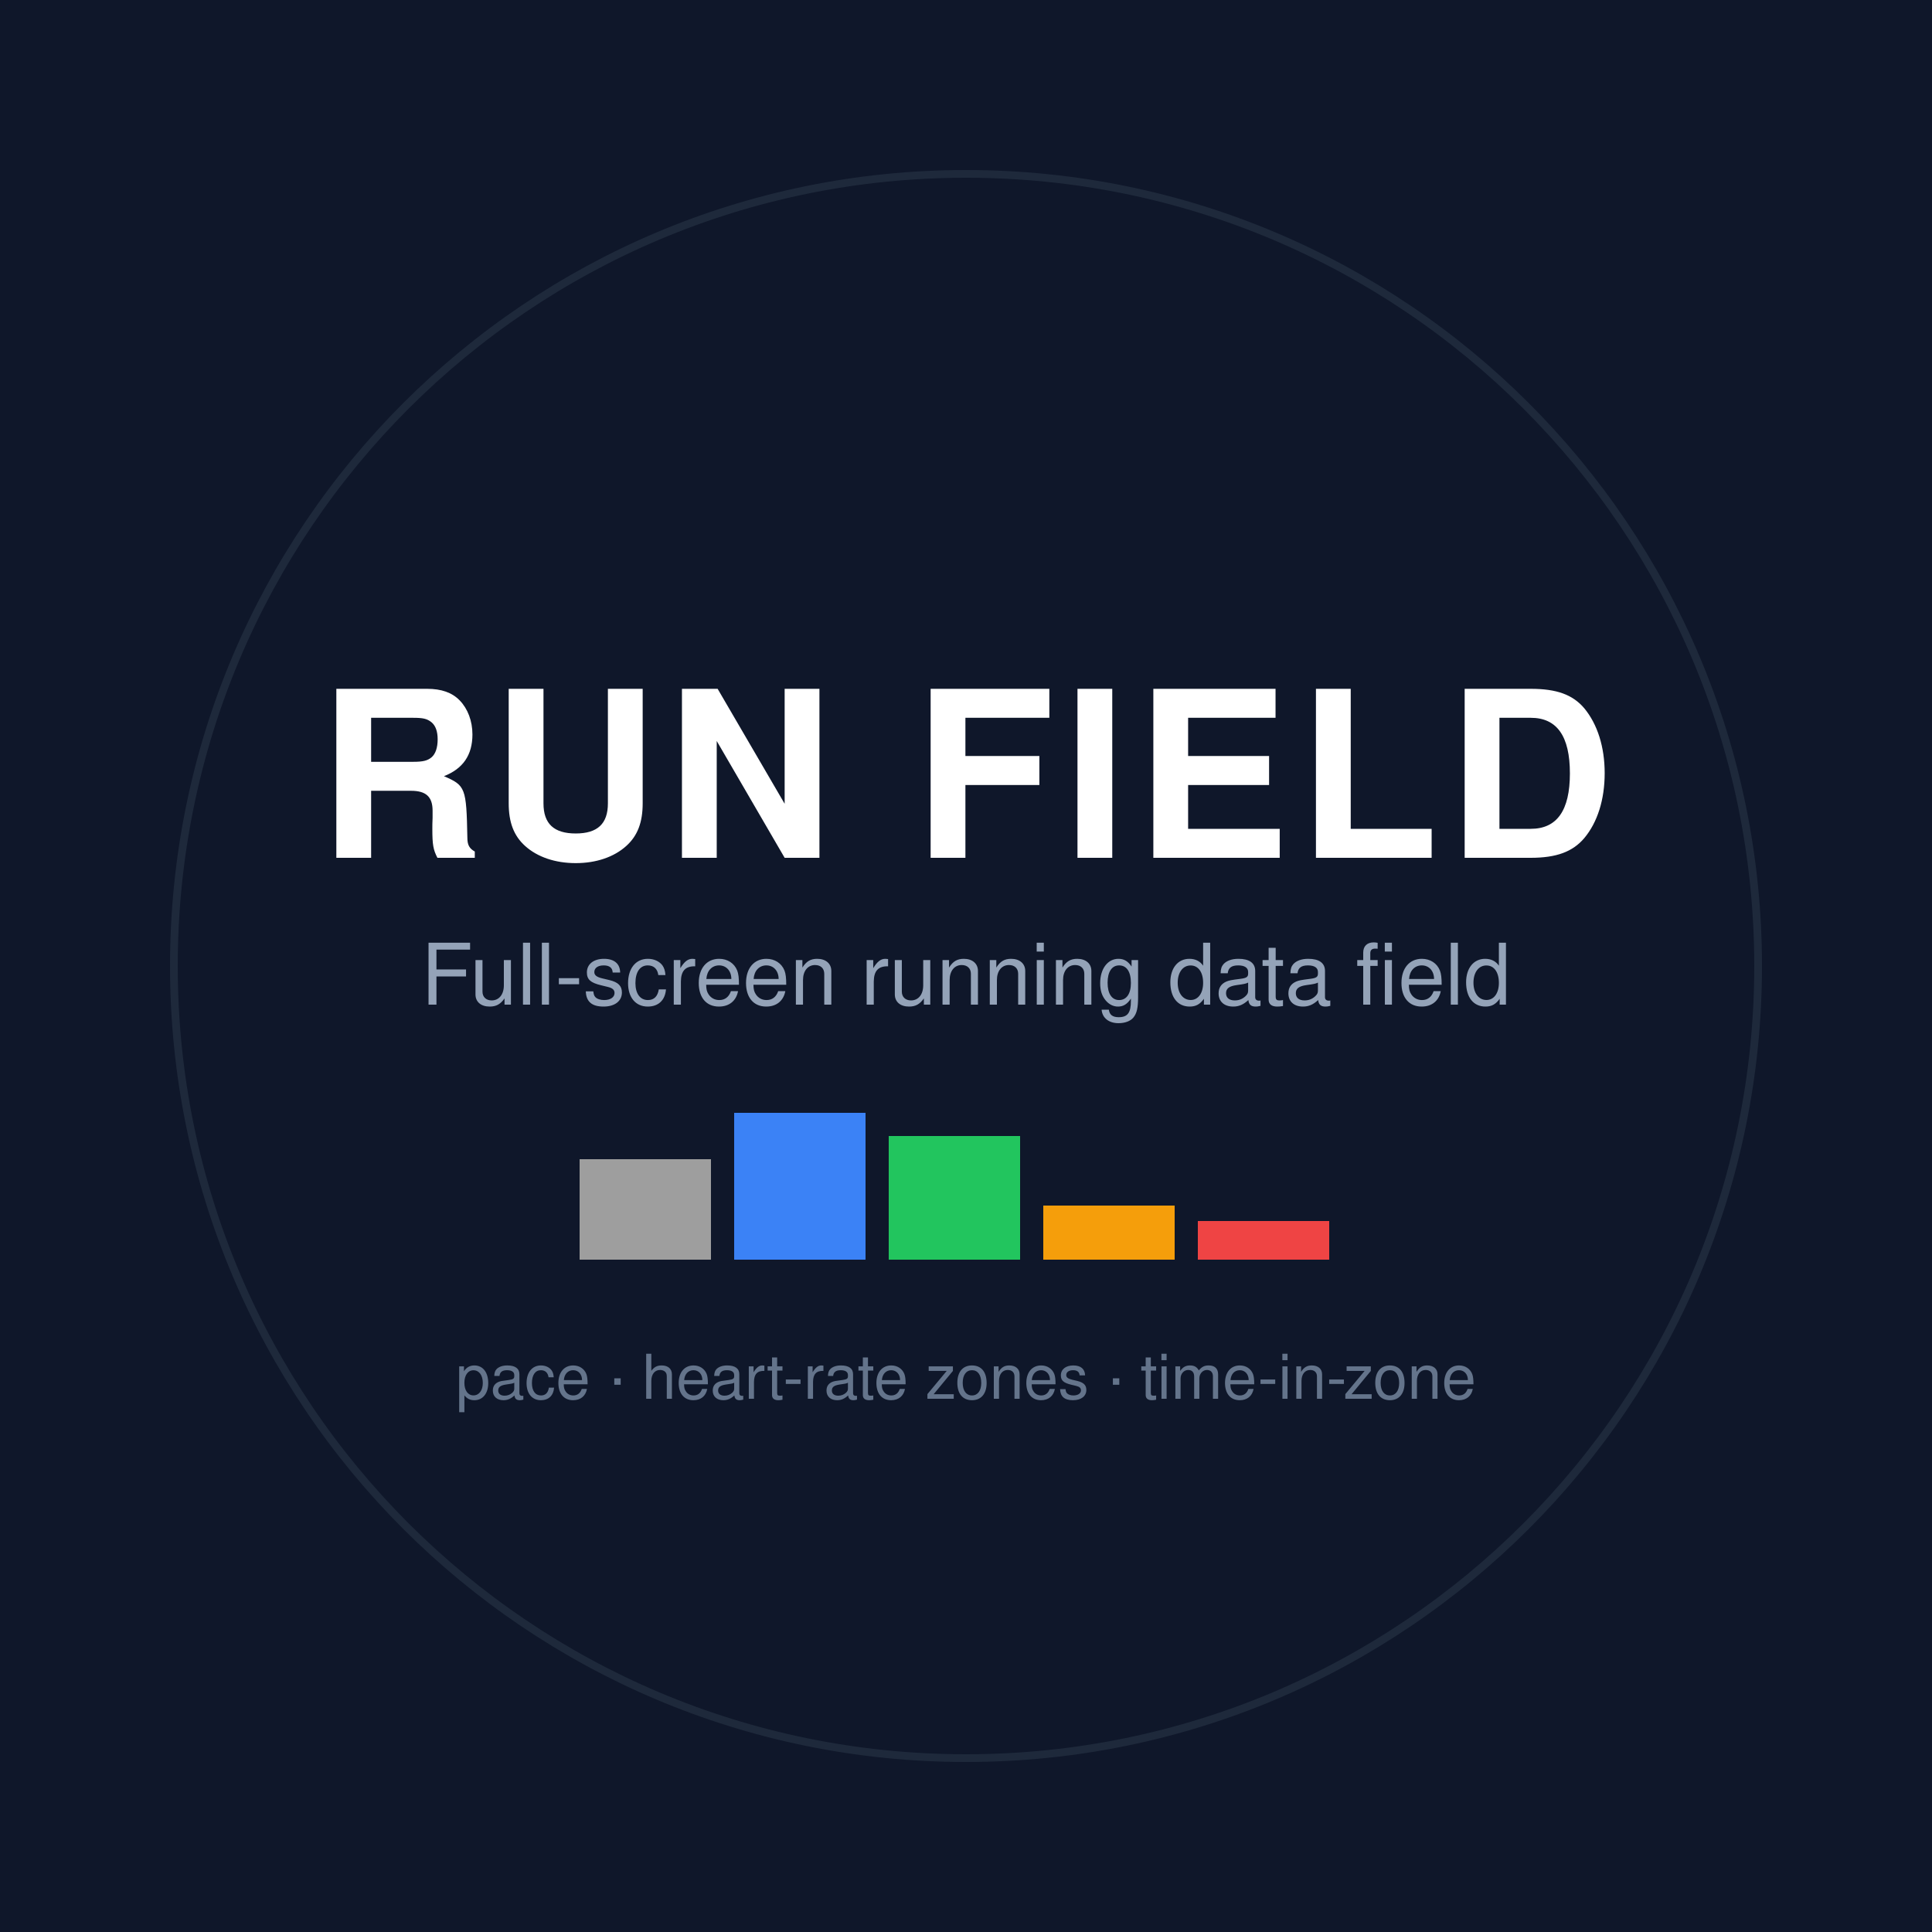
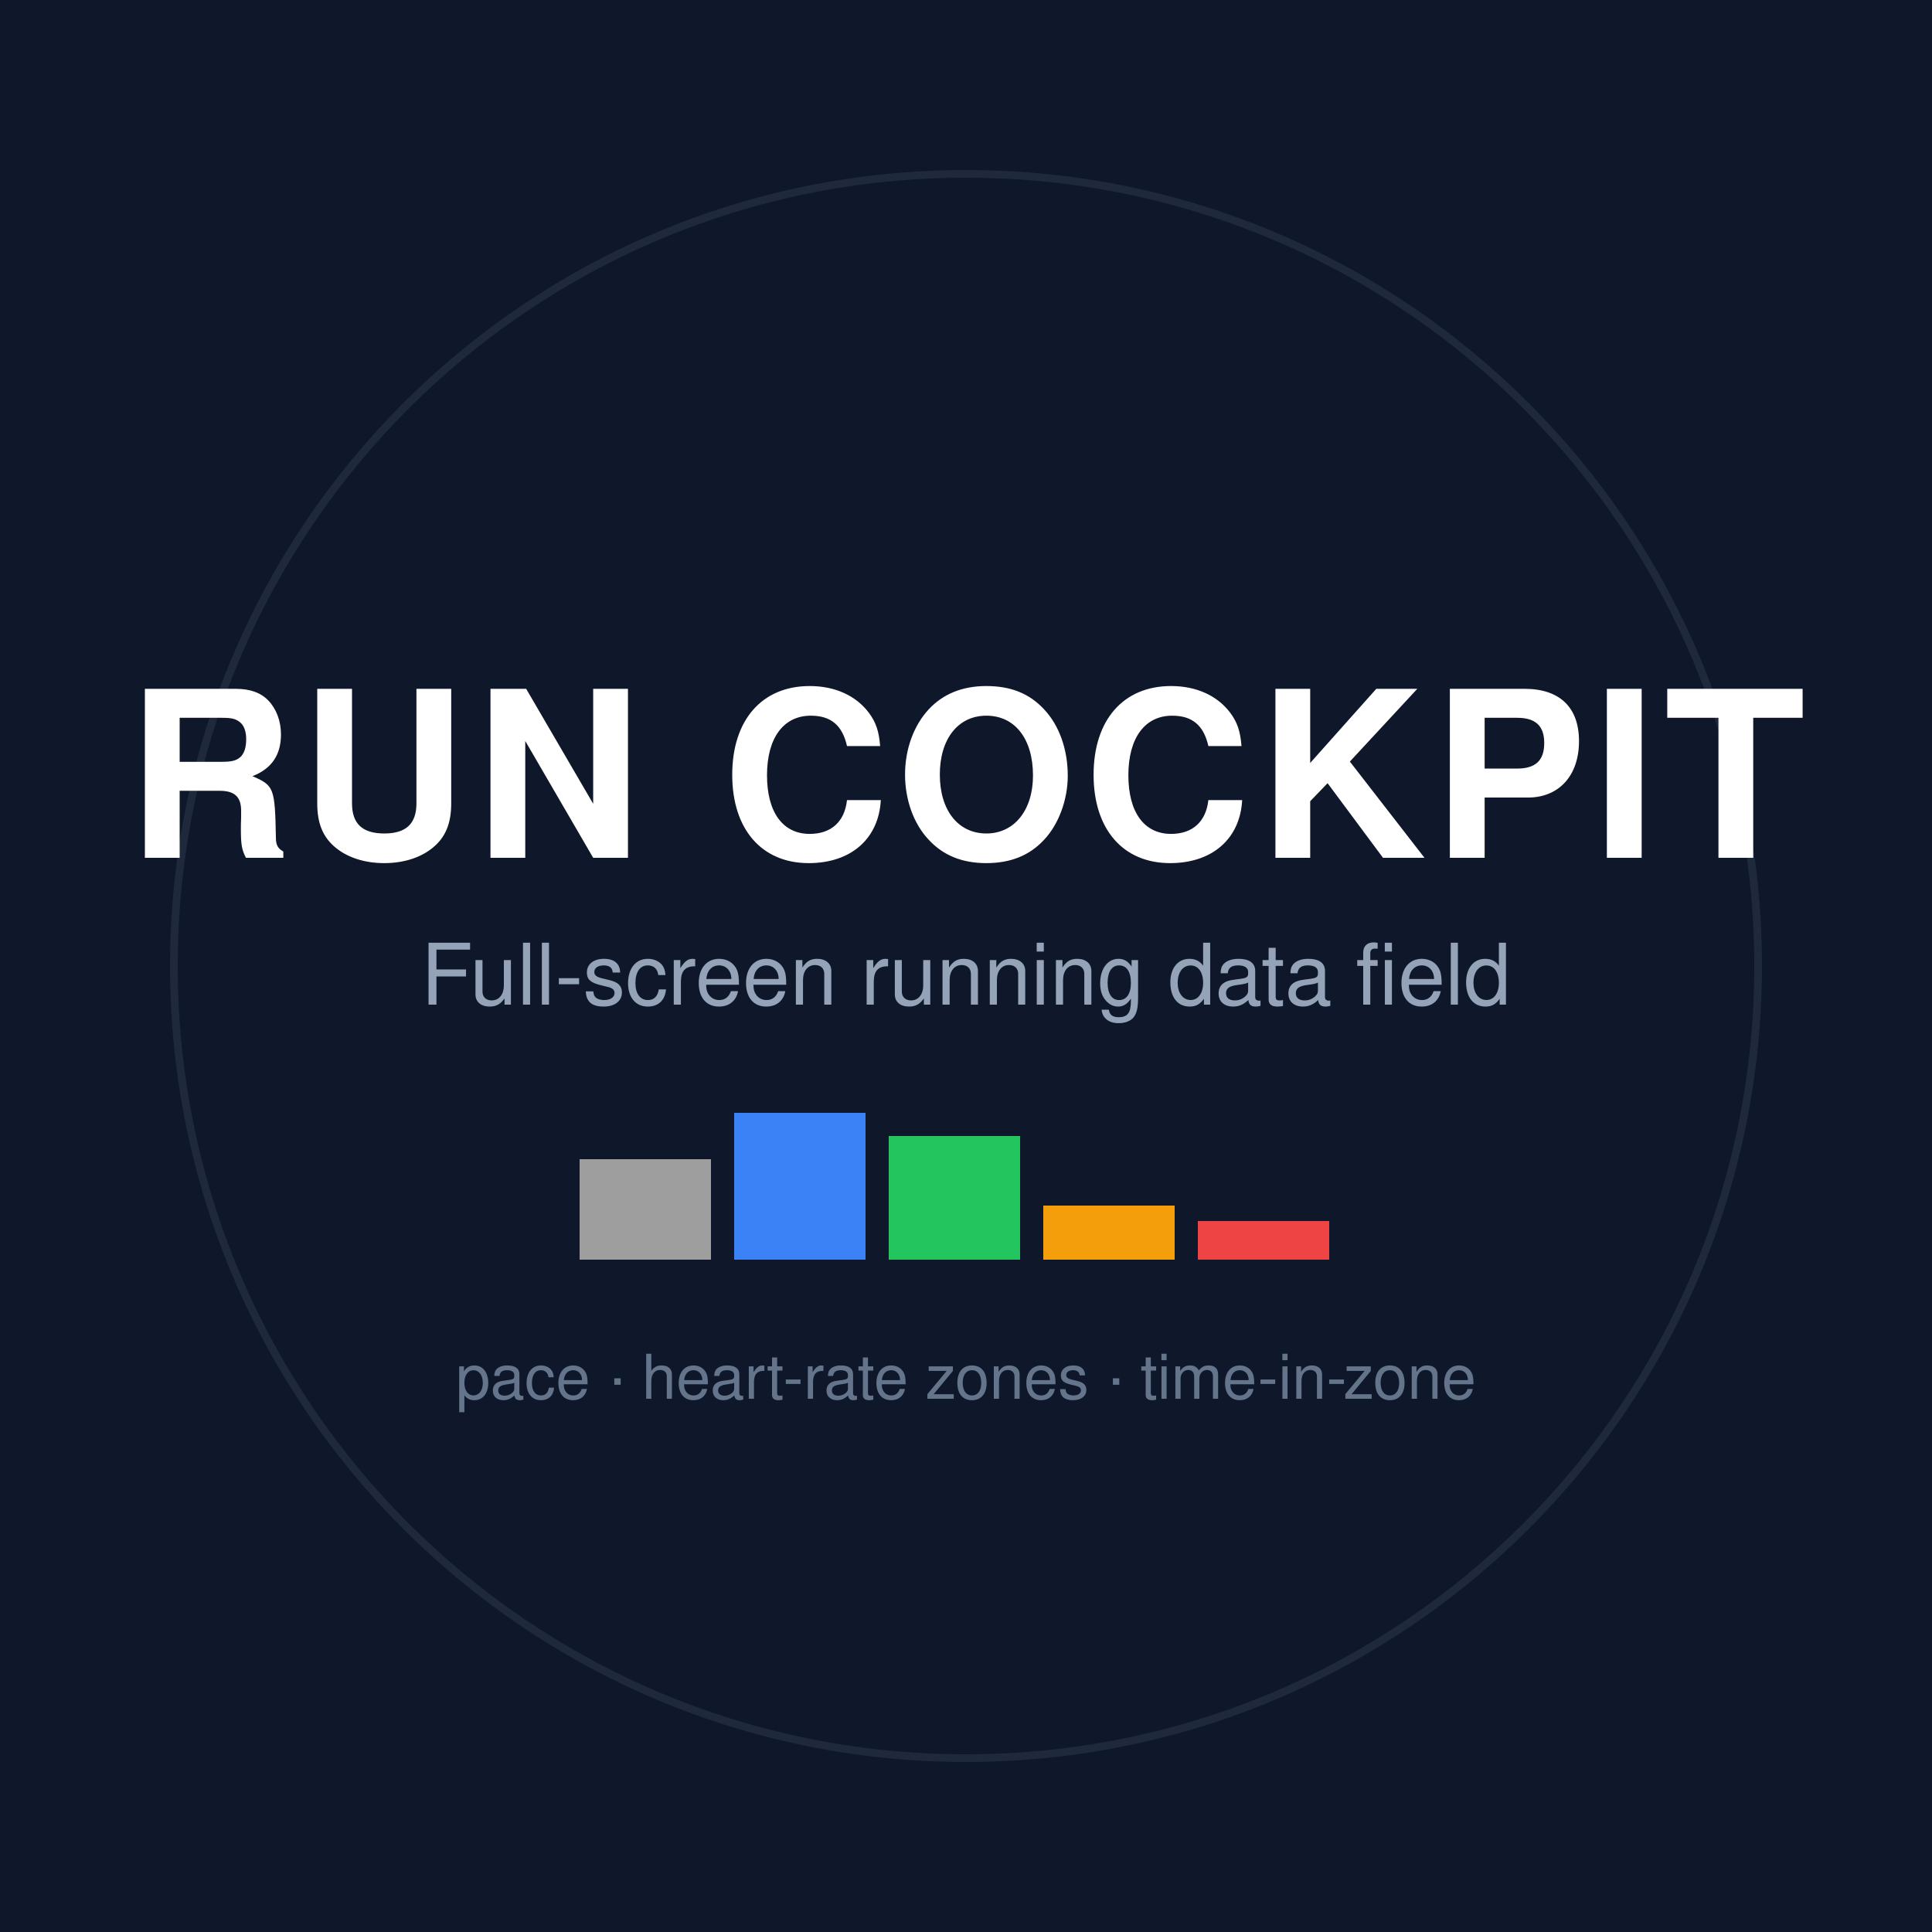
<svg xmlns="http://www.w3.org/2000/svg" width="500" height="500" viewBox="0 0 500 500" font-family="Helvetica, Arial, sans-serif">
  <rect width="500" height="500" fill="#0f172a" />
  <circle cx="250" cy="250" r="205" fill="none" stroke="#1e293b" stroke-width="2" />
-   <text x="250" y="222" text-anchor="middle" font-size="60" font-weight="bold" fill="#ffffff" letter-spacing="2">RUN FIELD</text>
+   <text x="250" y="222" text-anchor="middle" font-size="60" font-weight="bold" fill="#ffffff" letter-spacing="2">RUN COCKPIT</text>
  <text x="250" y="260" text-anchor="middle" font-size="22" fill="#94a3b8">Full-screen running data field</text>
  <g>
    <rect x="150" y="300" width="34" height="26" fill="#9E9E9E" />
    <rect x="190" y="288" width="34" height="38" fill="#3B82F6" />
    <rect x="230" y="294" width="34" height="32" fill="#22C55E" />
    <rect x="270" y="312" width="34" height="14" fill="#F59E0B" />
    <rect x="310" y="316" width="34" height="10" fill="#EF4444" />
  </g>
  <text x="250" y="362" text-anchor="middle" font-size="16" fill="#64748b">pace · heart-rate zones · time-in-zone</text>
</svg>
